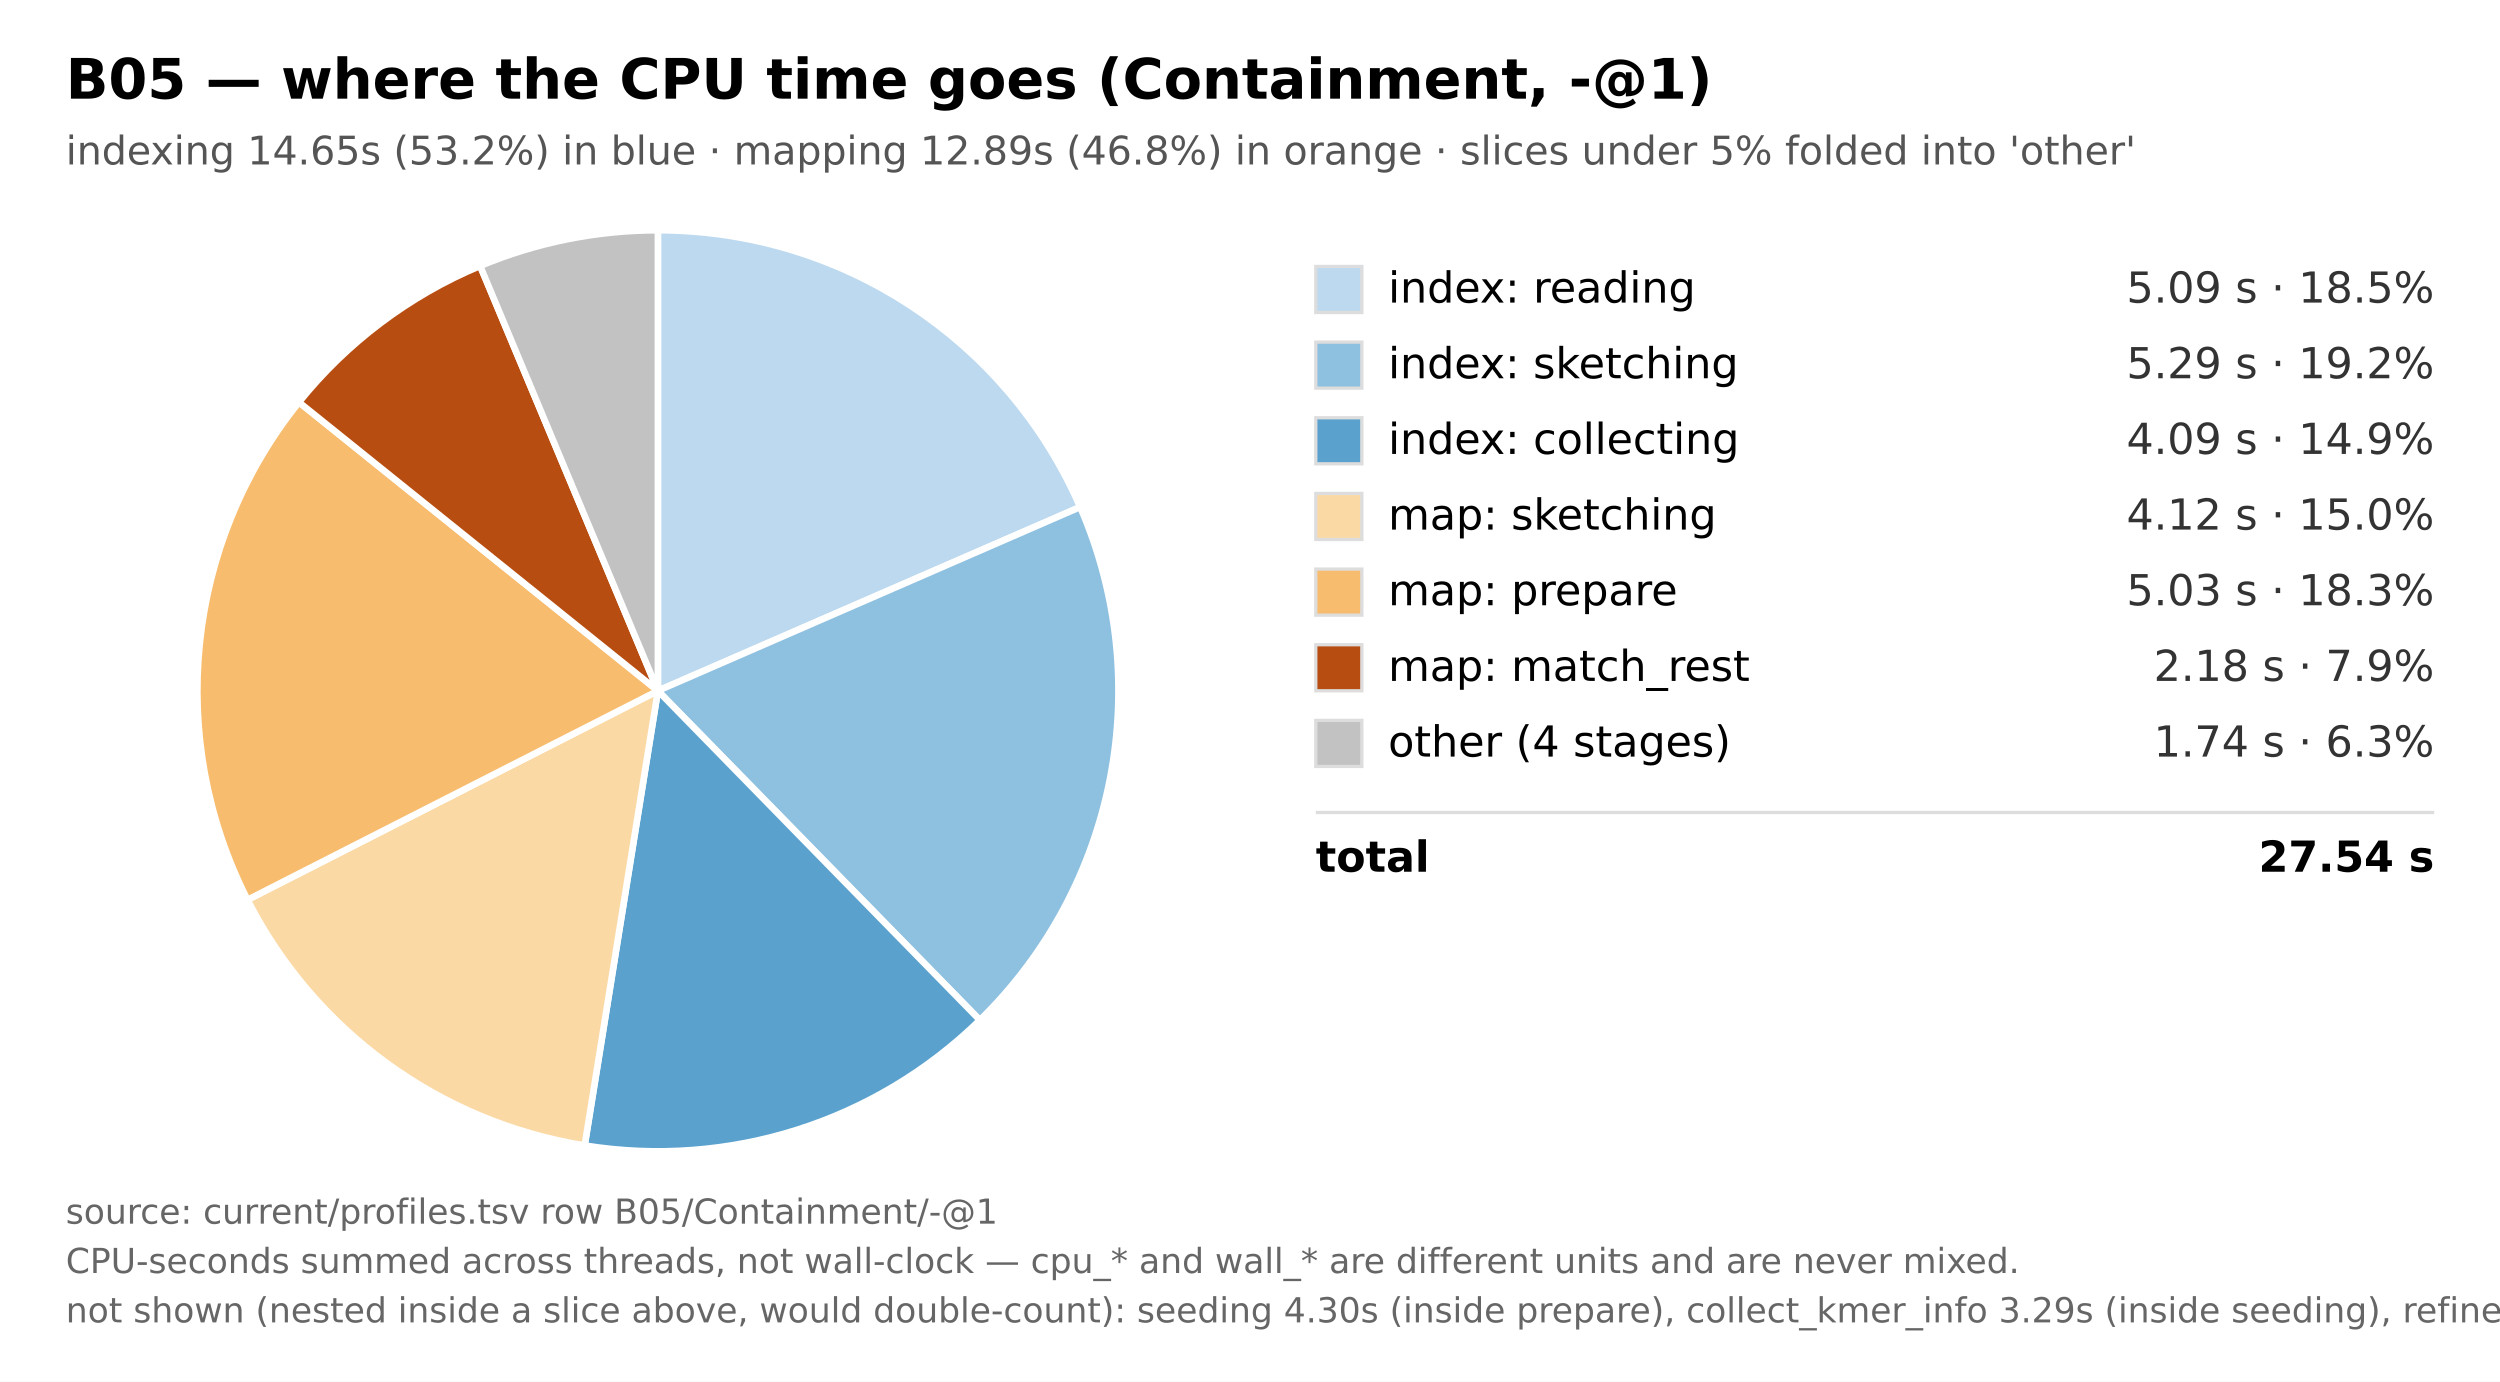
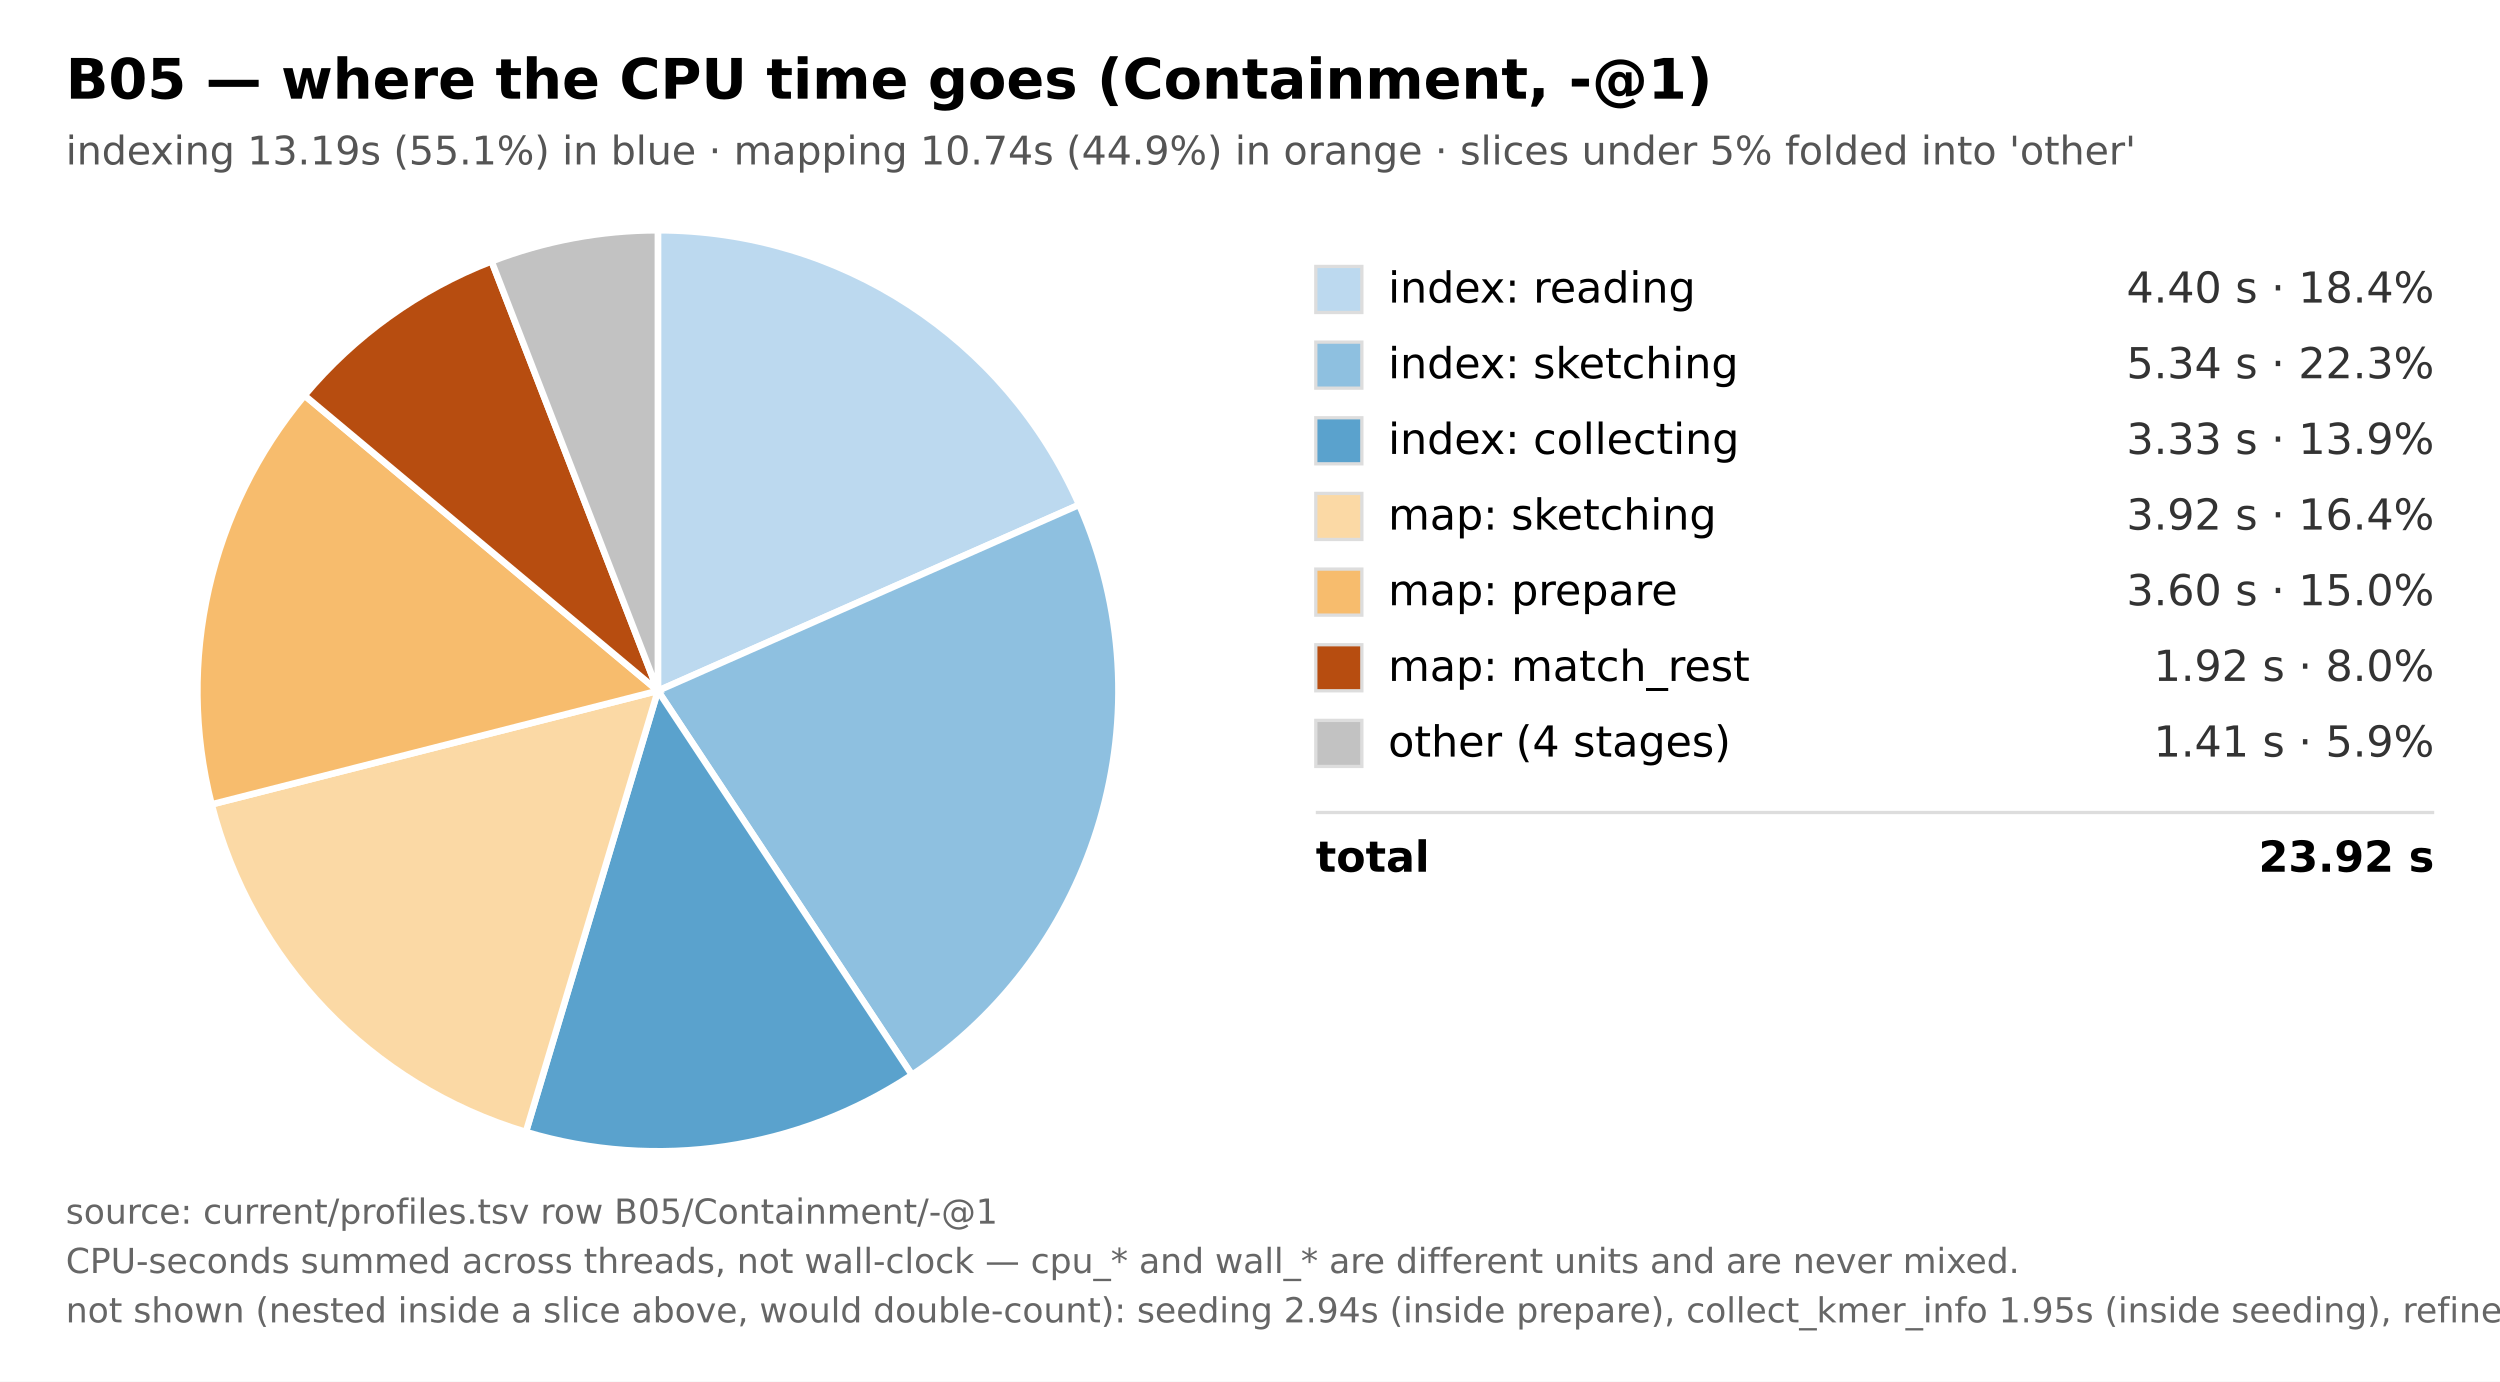
<svg xmlns="http://www.w3.org/2000/svg" width="760" height="420" viewBox="0 0 760 420" font-family="DejaVu Sans, Helvetica, Arial, sans-serif">
  <rect width="760" height="420" fill="#ffffff" />
  <text x="20" y="30" font-size="17" font-weight="bold">B05 — where the CPU time goes (Containment, -@1)</text>
-   <text x="20" y="50" font-size="12" fill="#555555">indexing 14.65s (53.2%) in blue · mapping 12.89s (46.8%) in orange · slices under 5% folded into 'other'</text>
-   <path d="M 200.00,210.00 L 200.00,70.00 A 140.00,140.00 0 0,1 328.37,154.14 Z" fill="#bcd9ef" stroke="#ffffff" stroke-width="2" />
-   <path d="M 200.00,210.00 L 328.37,154.14 A 140.00,140.00 0 0,1 297.87,310.11 Z" fill="#8ec0e0" stroke="#ffffff" stroke-width="2" />
-   <path d="M 200.00,210.00 L 297.87,310.11 A 140.00,140.00 0 0,1 177.74,348.22 Z" fill="#5aa2cd" stroke="#ffffff" stroke-width="2" />
-   <path d="M 200.00,210.00 L 177.74,348.22 A 140.00,140.00 0 0,1 75.25,273.54 Z" fill="#fbd9a5" stroke="#ffffff" stroke-width="2" />
-   <path d="M 200.00,210.00 L 75.25,273.54 A 140.00,140.00 0 0,1 90.89,122.28 Z" fill="#f7bc6d" stroke="#ffffff" stroke-width="2" />
-   <path d="M 200.00,210.00 L 90.89,122.28 A 140.00,140.00 0 0,1 145.96,80.85 Z" fill="#b74d10" stroke="#ffffff" stroke-width="2" />
-   <path d="M 200.00,210.00 L 145.96,80.85 A 140.00,140.00 0 0,1 200.00,70.00 Z" fill="#c2c2c2" stroke="#ffffff" stroke-width="2" />
+   <text x="20" y="50" font-size="12" fill="#555555">indexing 13.19s (55.1%) in blue · mapping 10.74s (44.9%) in orange · slices under 5% folded into 'other'</text>
+   <path d="M 200.00,210.00 L 200.00,70.00 A 140.00,140.00 0 0,1 328.07,153.46 Z" fill="#bcd9ef" stroke="#ffffff" stroke-width="2" />
+   <path d="M 200.00,210.00 L 328.07,153.46 A 140.00,140.00 0 0,1 277.23,326.77 Z" fill="#8ec0e0" stroke="#ffffff" stroke-width="2" />
+   <path d="M 200.00,210.00 L 277.23,326.77 A 140.00,140.00 0 0,1 159.87,344.12 Z" fill="#5aa2cd" stroke="#ffffff" stroke-width="2" />
+   <path d="M 200.00,210.00 L 159.87,344.12 A 140.00,140.00 0 0,1 64.33,244.53 Z" fill="#fbd9a5" stroke="#ffffff" stroke-width="2" />
+   <path d="M 200.00,210.00 L 64.33,244.53 A 140.00,140.00 0 0,1 92.58,120.21 Z" fill="#f7bc6d" stroke="#ffffff" stroke-width="2" />
+   <path d="M 200.00,210.00 L 92.58,120.21 A 140.00,140.00 0 0,1 149.44,79.45 Z" fill="#b74d10" stroke="#ffffff" stroke-width="2" />
+   <path d="M 200.00,210.00 L 149.44,79.45 A 140.00,140.00 0 0,1 200.00,70.00 Z" fill="#c2c2c2" stroke="#ffffff" stroke-width="2" />
  <rect x="400" y="81" width="14" height="14" fill="#bcd9ef" stroke="#dddddd" stroke-width="1" />
  <text x="422" y="92" font-size="13">index: reading</text>
-   <text x="740" y="92" font-size="13" text-anchor="end" fill="#333333">5.09 s · 18.5%</text>
+   <text x="740" y="92" font-size="13" text-anchor="end" fill="#333333">4.40 s · 18.4%</text>
  <rect x="400" y="104" width="14" height="14" fill="#8ec0e0" stroke="#dddddd" stroke-width="1" />
  <text x="422" y="115" font-size="13">index: sketching</text>
-   <text x="740" y="115" font-size="13" text-anchor="end" fill="#333333">5.29 s · 19.2%</text>
+   <text x="740" y="115" font-size="13" text-anchor="end" fill="#333333">5.34 s · 22.3%</text>
  <rect x="400" y="127" width="14" height="14" fill="#5aa2cd" stroke="#dddddd" stroke-width="1" />
  <text x="422" y="138" font-size="13">index: collecting</text>
-   <text x="740" y="138" font-size="13" text-anchor="end" fill="#333333">4.09 s · 14.9%</text>
+   <text x="740" y="138" font-size="13" text-anchor="end" fill="#333333">3.33 s · 13.9%</text>
  <rect x="400" y="150" width="14" height="14" fill="#fbd9a5" stroke="#dddddd" stroke-width="1" />
  <text x="422" y="161" font-size="13">map: sketching</text>
-   <text x="740" y="161" font-size="13" text-anchor="end" fill="#333333">4.12 s · 15.0%</text>
+   <text x="740" y="161" font-size="13" text-anchor="end" fill="#333333">3.92 s · 16.4%</text>
  <rect x="400" y="173" width="14" height="14" fill="#f7bc6d" stroke="#dddddd" stroke-width="1" />
  <text x="422" y="184" font-size="13">map: prepare</text>
-   <text x="740" y="184" font-size="13" text-anchor="end" fill="#333333">5.03 s · 18.3%</text>
+   <text x="740" y="184" font-size="13" text-anchor="end" fill="#333333">3.60 s · 15.0%</text>
  <rect x="400" y="196" width="14" height="14" fill="#b74d10" stroke="#dddddd" stroke-width="1" />
  <text x="422" y="207" font-size="13">map: match_rest</text>
-   <text x="740" y="207" font-size="13" text-anchor="end" fill="#333333">2.18 s · 7.9%</text>
+   <text x="740" y="207" font-size="13" text-anchor="end" fill="#333333">1.92 s · 8.0%</text>
  <rect x="400" y="219" width="14" height="14" fill="#c2c2c2" stroke="#dddddd" stroke-width="1" />
  <text x="422" y="230" font-size="13">other (4 stages)</text>
-   <text x="740" y="230" font-size="13" text-anchor="end" fill="#333333">1.74 s · 6.3%</text>
+   <text x="740" y="230" font-size="13" text-anchor="end" fill="#333333">1.41 s · 5.9%</text>
  <line x1="400" y1="247" x2="740" y2="247" stroke="#dddddd" />
  <text x="400" y="265" font-size="13" font-weight="bold">total</text>
-   <text x="740" y="265" font-size="13" text-anchor="end" font-weight="bold">27.54 s</text>
+   <text x="740" y="265" font-size="13" text-anchor="end" font-weight="bold">23.92 s</text>
  <text x="20" y="372" font-size="10.5" fill="#666666">source: current/profiles.tsv row B05/Containment/-@1</text>
  <text x="20" y="387" font-size="10.5" fill="#666666">CPU-seconds summed across threads, not wall-clock — cpu_* and wall_* are different units and are never mixed.</text>
-   <text x="20" y="402" font-size="10.5" fill="#666666">not shown (nested inside a slice above, would double-count): seeding 4.30s (inside prepare), collect_kmer_info 3.29s (inside seeding), refine 0.89s (inside match_rest)</text>
+   <text x="20" y="402" font-size="10.5" fill="#666666">not shown (nested inside a slice above, would double-count): seeding 2.94s (inside prepare), collect_kmer_info 1.95s (inside seeding), refine 0.88s (inside match_rest)</text>
</svg>
